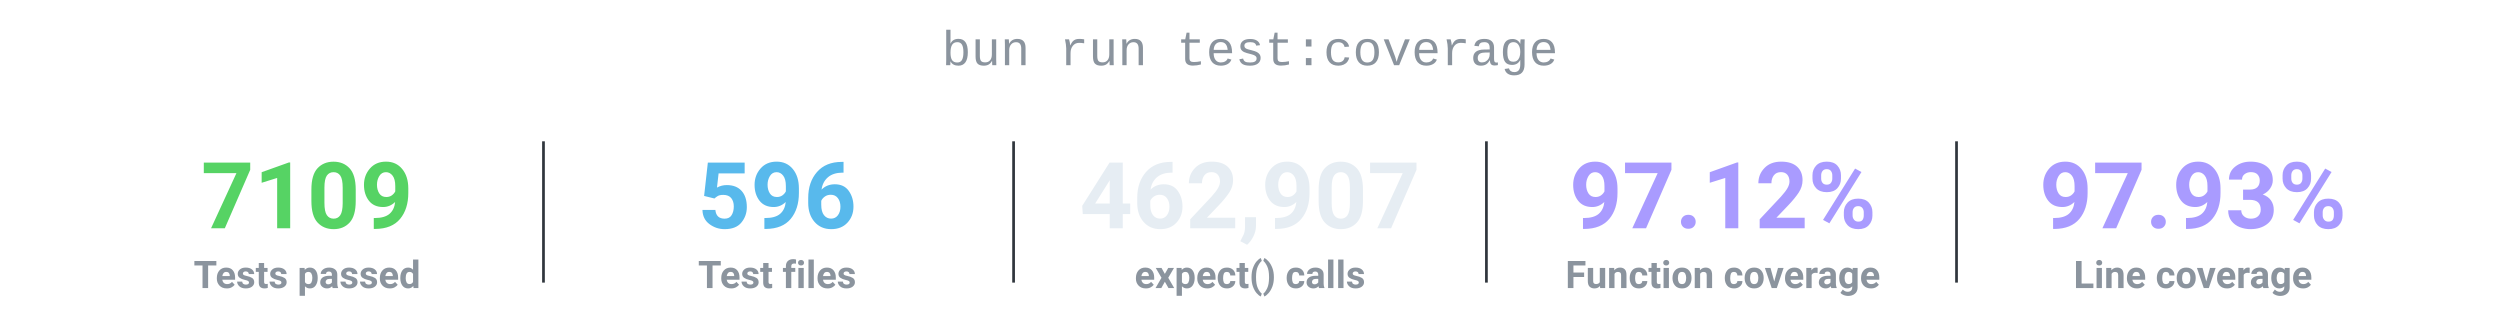
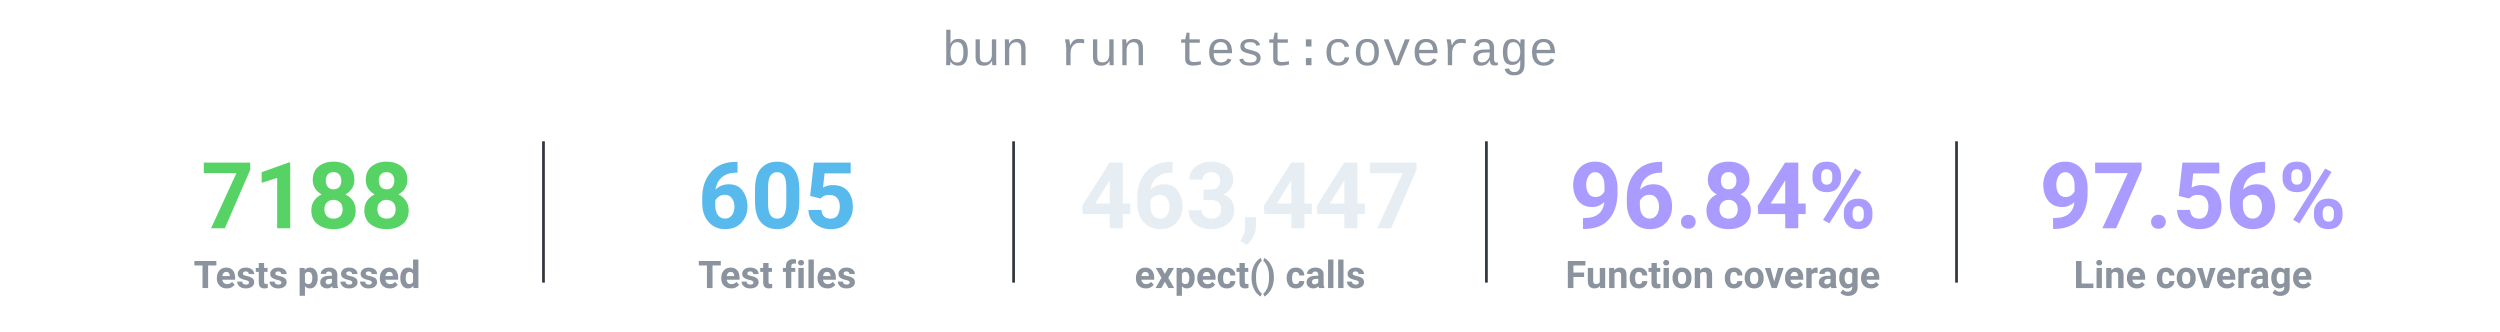
- <svg xmlns="http://www.w3.org/2000/svg" viewBox="0 0 920 122" width="920" height="122" role="img" aria-label="bun run test:coverage — 7109 tests passed, 596 test files, 462,907 expect() calls, 97.12% function coverage, 97.93% line coverage">
+ <svg xmlns="http://www.w3.org/2000/svg" viewBox="0 0 920 122" width="920" height="122" role="img" aria-label="bun run test:coverage — 7188 tests passed, 605 test files, 463,447 expect() calls, 96.84% function coverage, 97.56% line coverage">
  <style>
    .cmd { font-family: ui-monospace, SFMono-Regular, 'SF Mono', Menlo, Consolas, 'Liberation Mono', monospace; font-weight: 500; font-size: 18px; }
    .val { font-family: system-ui, -apple-system, BlinkMacSystemFont, 'Segoe UI', Roboto, sans-serif; font-weight: 700; font-size: 34px; }
    .lbl { font-family: system-ui, -apple-system, BlinkMacSystemFont, 'Segoe UI', Roboto, sans-serif; font-weight: 600; font-size: 14px; }
  </style>
  <text x="460" y="24" text-anchor="middle" class="cmd" fill="#8b949e">bun run test:coverage</text>
  <line x1="200" y1="52" x2="200" y2="104" stroke="#30363d" stroke-width="1" />
  <line x1="373" y1="52" x2="373" y2="104" stroke="#30363d" stroke-width="1" />
  <line x1="547" y1="52" x2="547" y2="104" stroke="#30363d" stroke-width="1" />
  <line x1="720" y1="52" x2="720" y2="104" stroke="#30363d" stroke-width="1" />
-   <text x="113" y="84" text-anchor="middle" class="val" fill="#56d364">7109</text>
+   <text x="113" y="84" text-anchor="middle" class="val" fill="#56d364">7188</text>
  <text x="113" y="106" text-anchor="middle" class="lbl" fill="#8b949e">Tests passed</text>
-   <text x="286" y="84" text-anchor="middle" class="val" fill="#58b9ec">596</text>
+   <text x="286" y="84" text-anchor="middle" class="val" fill="#58b9ec">605</text>
  <text x="286" y="106" text-anchor="middle" class="lbl" fill="#8b949e">Test files</text>
-   <text x="460" y="84" text-anchor="middle" class="val" fill="#e6edf3">462,907</text>
+   <text x="460" y="84" text-anchor="middle" class="val" fill="#e6edf3">463,447</text>
  <text x="460" y="106" text-anchor="middle" class="lbl" fill="#8b949e">expect() calls</text>
-   <text x="634" y="84" text-anchor="middle" class="val" fill="#a99bff">97.12%</text>
+   <text x="634" y="84" text-anchor="middle" class="val" fill="#a99bff">96.84%</text>
  <text x="634" y="106" text-anchor="middle" class="lbl" fill="#8b949e">Function coverage</text>
-   <text x="807" y="84" text-anchor="middle" class="val" fill="#a99bff">97.93%</text>
+   <text x="807" y="84" text-anchor="middle" class="val" fill="#a99bff">97.56%</text>
  <text x="807" y="106" text-anchor="middle" class="lbl" fill="#8b949e">Line coverage</text>
</svg>
